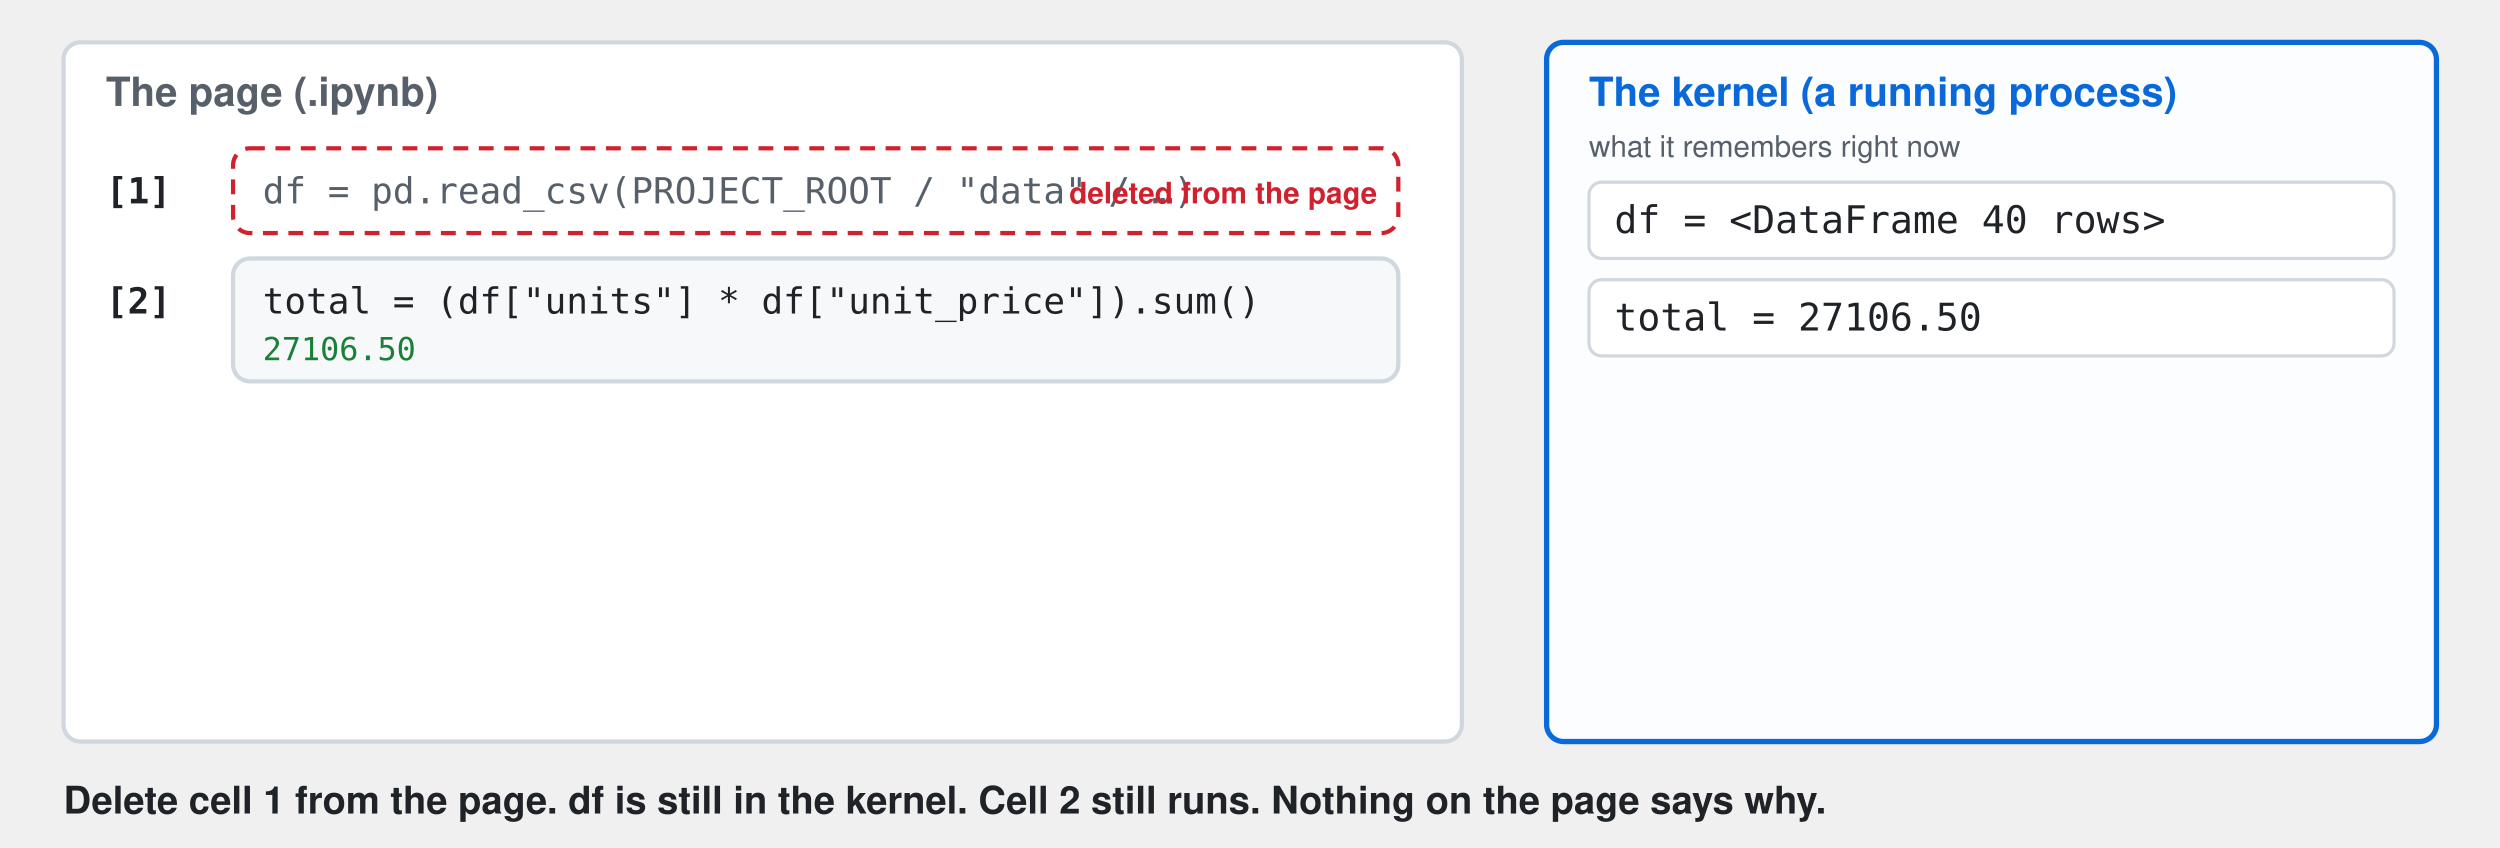
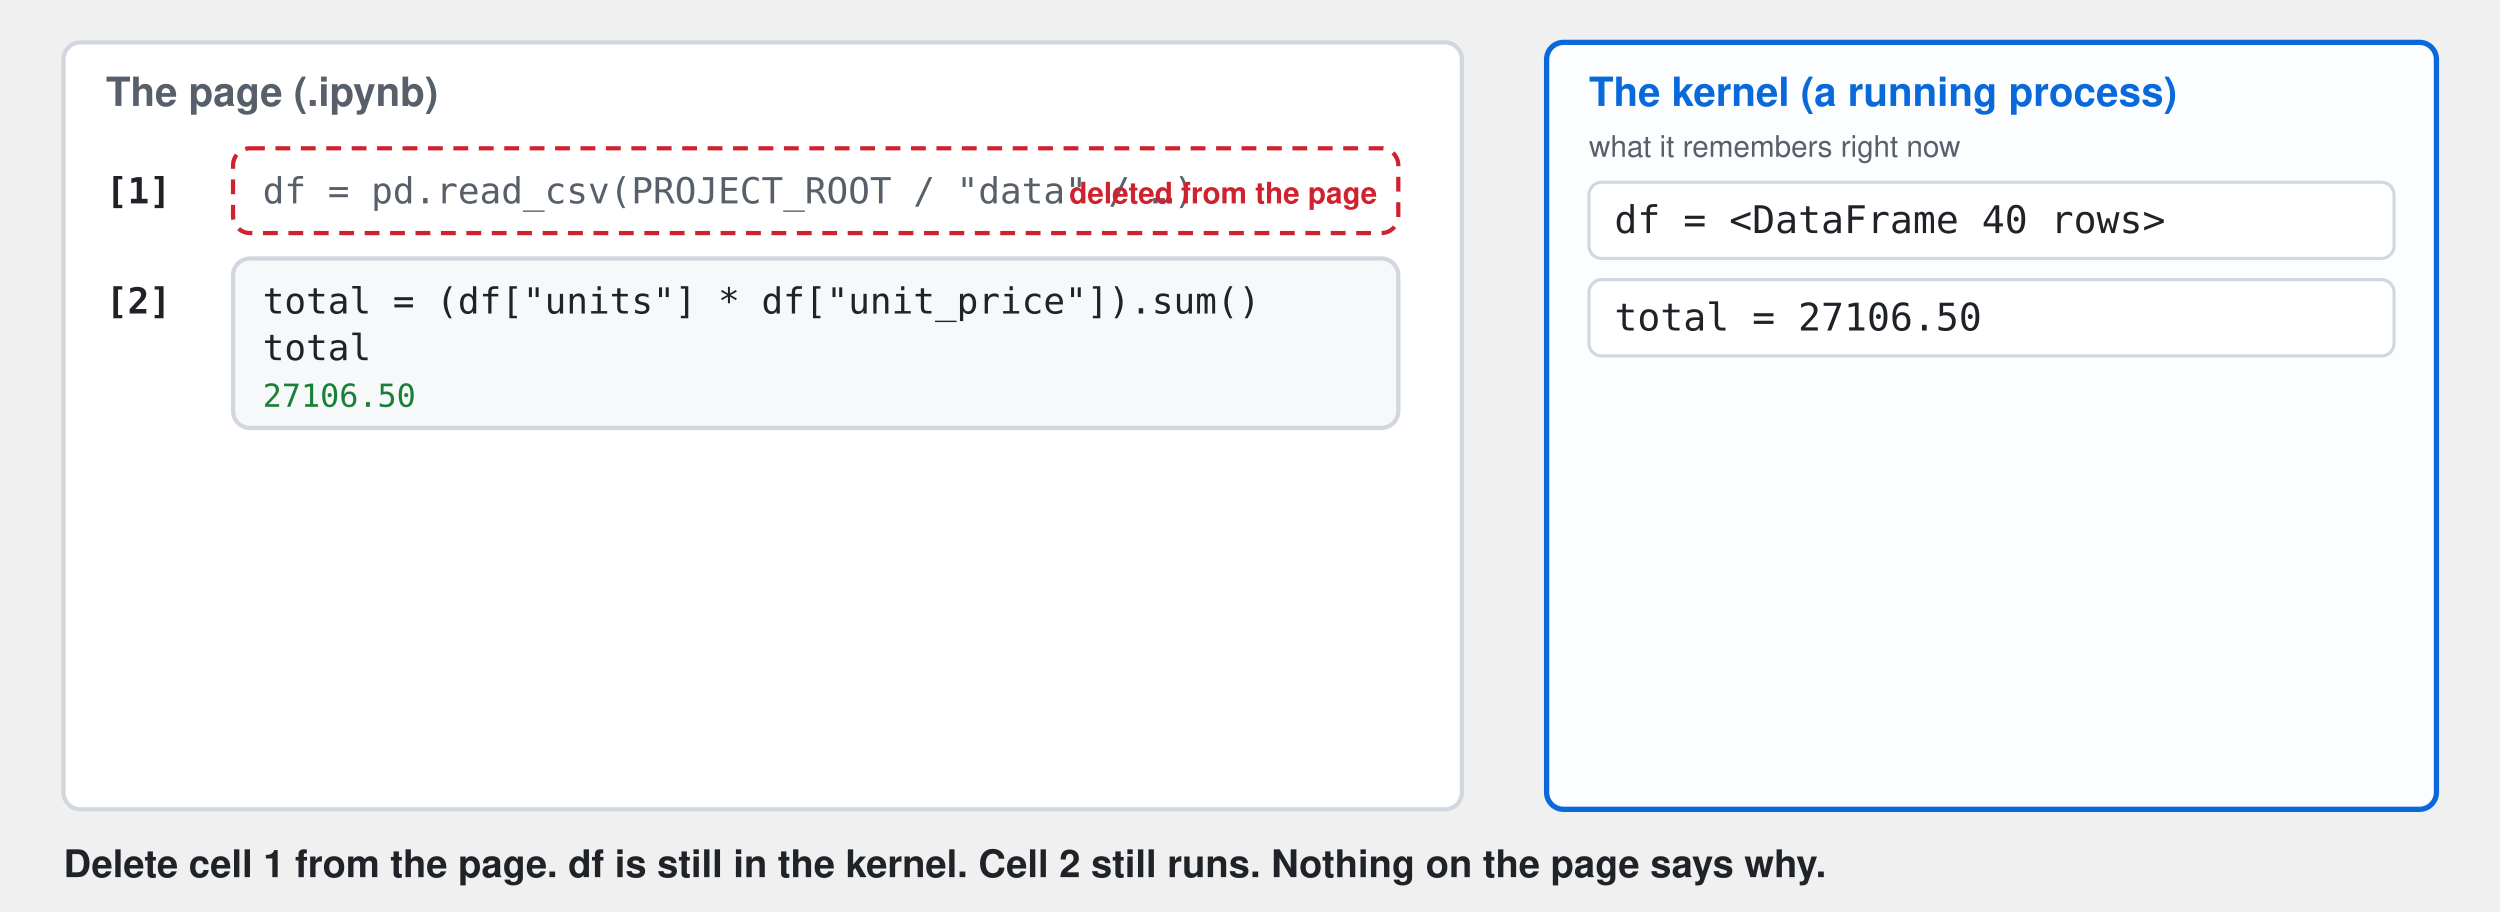
- <svg xmlns="http://www.w3.org/2000/svg" width="1180" height="400" viewBox="0 0 1180 400" font-family="-apple-system, BlinkMacSystemFont, 'Segoe UI', Helvetica, Arial, sans-serif" font-size="20" fill="#1f2328">
+ <svg xmlns="http://www.w3.org/2000/svg" width="1180" height="430" viewBox="0 0 1180 430" font-family="-apple-system, BlinkMacSystemFont, 'Segoe UI', Helvetica, Arial, sans-serif" font-size="20" fill="#1f2328">
  <defs>
    <marker id="ah" viewBox="0 0 10 10" refX="9" refY="5" markerWidth="7" markerHeight="7" orient="auto-start-reverse">
      <path d="M0,0 L10,5 L0,10 z" fill="#57606a" />
    </marker>
  </defs>
-   <rect x="30" y="20" width="660" height="330" rx="8" fill="#fff" stroke="#d0d7de" stroke-width="2" />
+   <rect x="30" y="20" width="660" height="362" rx="8" fill="#fff" stroke="#d0d7de" stroke-width="2" />
  <text x="50" y="50" font-size="19" fill="#57606a" font-weight="700" text-anchor="start">The page (.ipynb)</text>
  <rect x="110" y="70" width="550" height="40" rx="8" fill="#fff" stroke="#cf222e" stroke-width="2" stroke-dasharray="7 5" />
  <text x="50" y="96" font-family="'SF Mono', Menlo, Consolas, 'DejaVu Sans Mono', monospace" font-size="17" fill="#1f2328" font-weight="700" textLength="30.6" lengthAdjust="spacingAndGlyphs" xml:space="preserve">[1]</text>
  <text x="124" y="96" font-family="'SF Mono', Menlo, Consolas, 'DejaVu Sans Mono', monospace" font-size="17" fill="#57606a" font-weight="400" textLength="438.6" lengthAdjust="spacingAndGlyphs" xml:space="preserve">df = pd.read_csv(PROJECT_ROOT / "data" / …)</text>
  <text x="650" y="96" font-size="14" fill="#cf222e" font-weight="700" text-anchor="end">deleted from the page</text>
-   <rect x="110" y="122" width="550" height="58" rx="8" fill="#f6f8fa" stroke="#d0d7de" stroke-width="2" />
+   <rect x="110" y="122" width="550" height="80" rx="8" fill="#f6f8fa" stroke="#d0d7de" stroke-width="2" />
  <text x="50" y="148" font-family="'SF Mono', Menlo, Consolas, 'DejaVu Sans Mono', monospace" font-size="17" fill="#1f2328" font-weight="700" textLength="30.6" lengthAdjust="spacingAndGlyphs" xml:space="preserve">[2]</text>
  <text x="124" y="148" font-family="'SF Mono', Menlo, Consolas, 'DejaVu Sans Mono', monospace" font-size="17" fill="#1f2328" font-weight="400" textLength="469.2" lengthAdjust="spacingAndGlyphs" xml:space="preserve">total = (df["units"] * df["unit_price"]).sum()</text>
-   <text x="124" y="170" font-family="'SF Mono', Menlo, Consolas, 'DejaVu Sans Mono', monospace" font-size="15" fill="#1a7f37" font-weight="400" textLength="72.0" lengthAdjust="spacingAndGlyphs" xml:space="preserve">27106.50</text>
-   <rect x="730" y="20" width="420" height="330" rx="8" fill="#fbfdff" stroke="#0969da" stroke-width="2.5" />
+   <text x="124" y="170" font-family="'SF Mono', Menlo, Consolas, 'DejaVu Sans Mono', monospace" font-size="17" fill="#1f2328" font-weight="400" textLength="51.0" lengthAdjust="spacingAndGlyphs" xml:space="preserve">total</text>
+   <text x="124" y="192" font-family="'SF Mono', Menlo, Consolas, 'DejaVu Sans Mono', monospace" font-size="15" fill="#1a7f37" font-weight="400" textLength="72.0" lengthAdjust="spacingAndGlyphs" xml:space="preserve">27106.50</text>
+   <rect x="730" y="20" width="420" height="362" rx="8" fill="#fbfdff" stroke="#0969da" stroke-width="2.5" />
  <text x="750" y="50" font-size="19" fill="#0969da" font-weight="700" text-anchor="start">The kernel (a running process)</text>
  <text x="750" y="74" font-size="14" fill="#57606a" font-weight="400" text-anchor="start">what it remembers right now</text>
  <rect x="750" y="86" width="380" height="36" rx="6" fill="#fff" stroke="#d0d7de" stroke-width="1.5" />
  <text x="762" y="110" font-family="'SF Mono', Menlo, Consolas, 'DejaVu Sans Mono', monospace" font-size="18" fill="#1f2328" font-weight="400" textLength="259.2" lengthAdjust="spacingAndGlyphs" xml:space="preserve">df = &lt;DataFrame 40 rows&gt;</text>
  <rect x="750" y="132" width="380" height="36" rx="6" fill="#fff" stroke="#d0d7de" stroke-width="1.5" />
  <text x="762" y="156" font-family="'SF Mono', Menlo, Consolas, 'DejaVu Sans Mono', monospace" font-size="18" fill="#1f2328" font-weight="400" textLength="172.8" lengthAdjust="spacingAndGlyphs" xml:space="preserve">total = 27106.50</text>
-   <text x="30" y="384" font-size="18" fill="#1f2328" font-weight="700" text-anchor="start">Delete cell 1 from the page. df is still in the kernel. Cell 2 still runs. Nothing on the page says why.</text>
+   <text x="30" y="414" font-size="18" fill="#1f2328" font-weight="700" text-anchor="start">Delete cell 1 from the page. df is still in the kernel. Cell 2 still runs. Nothing on the page says why.</text>
</svg>
